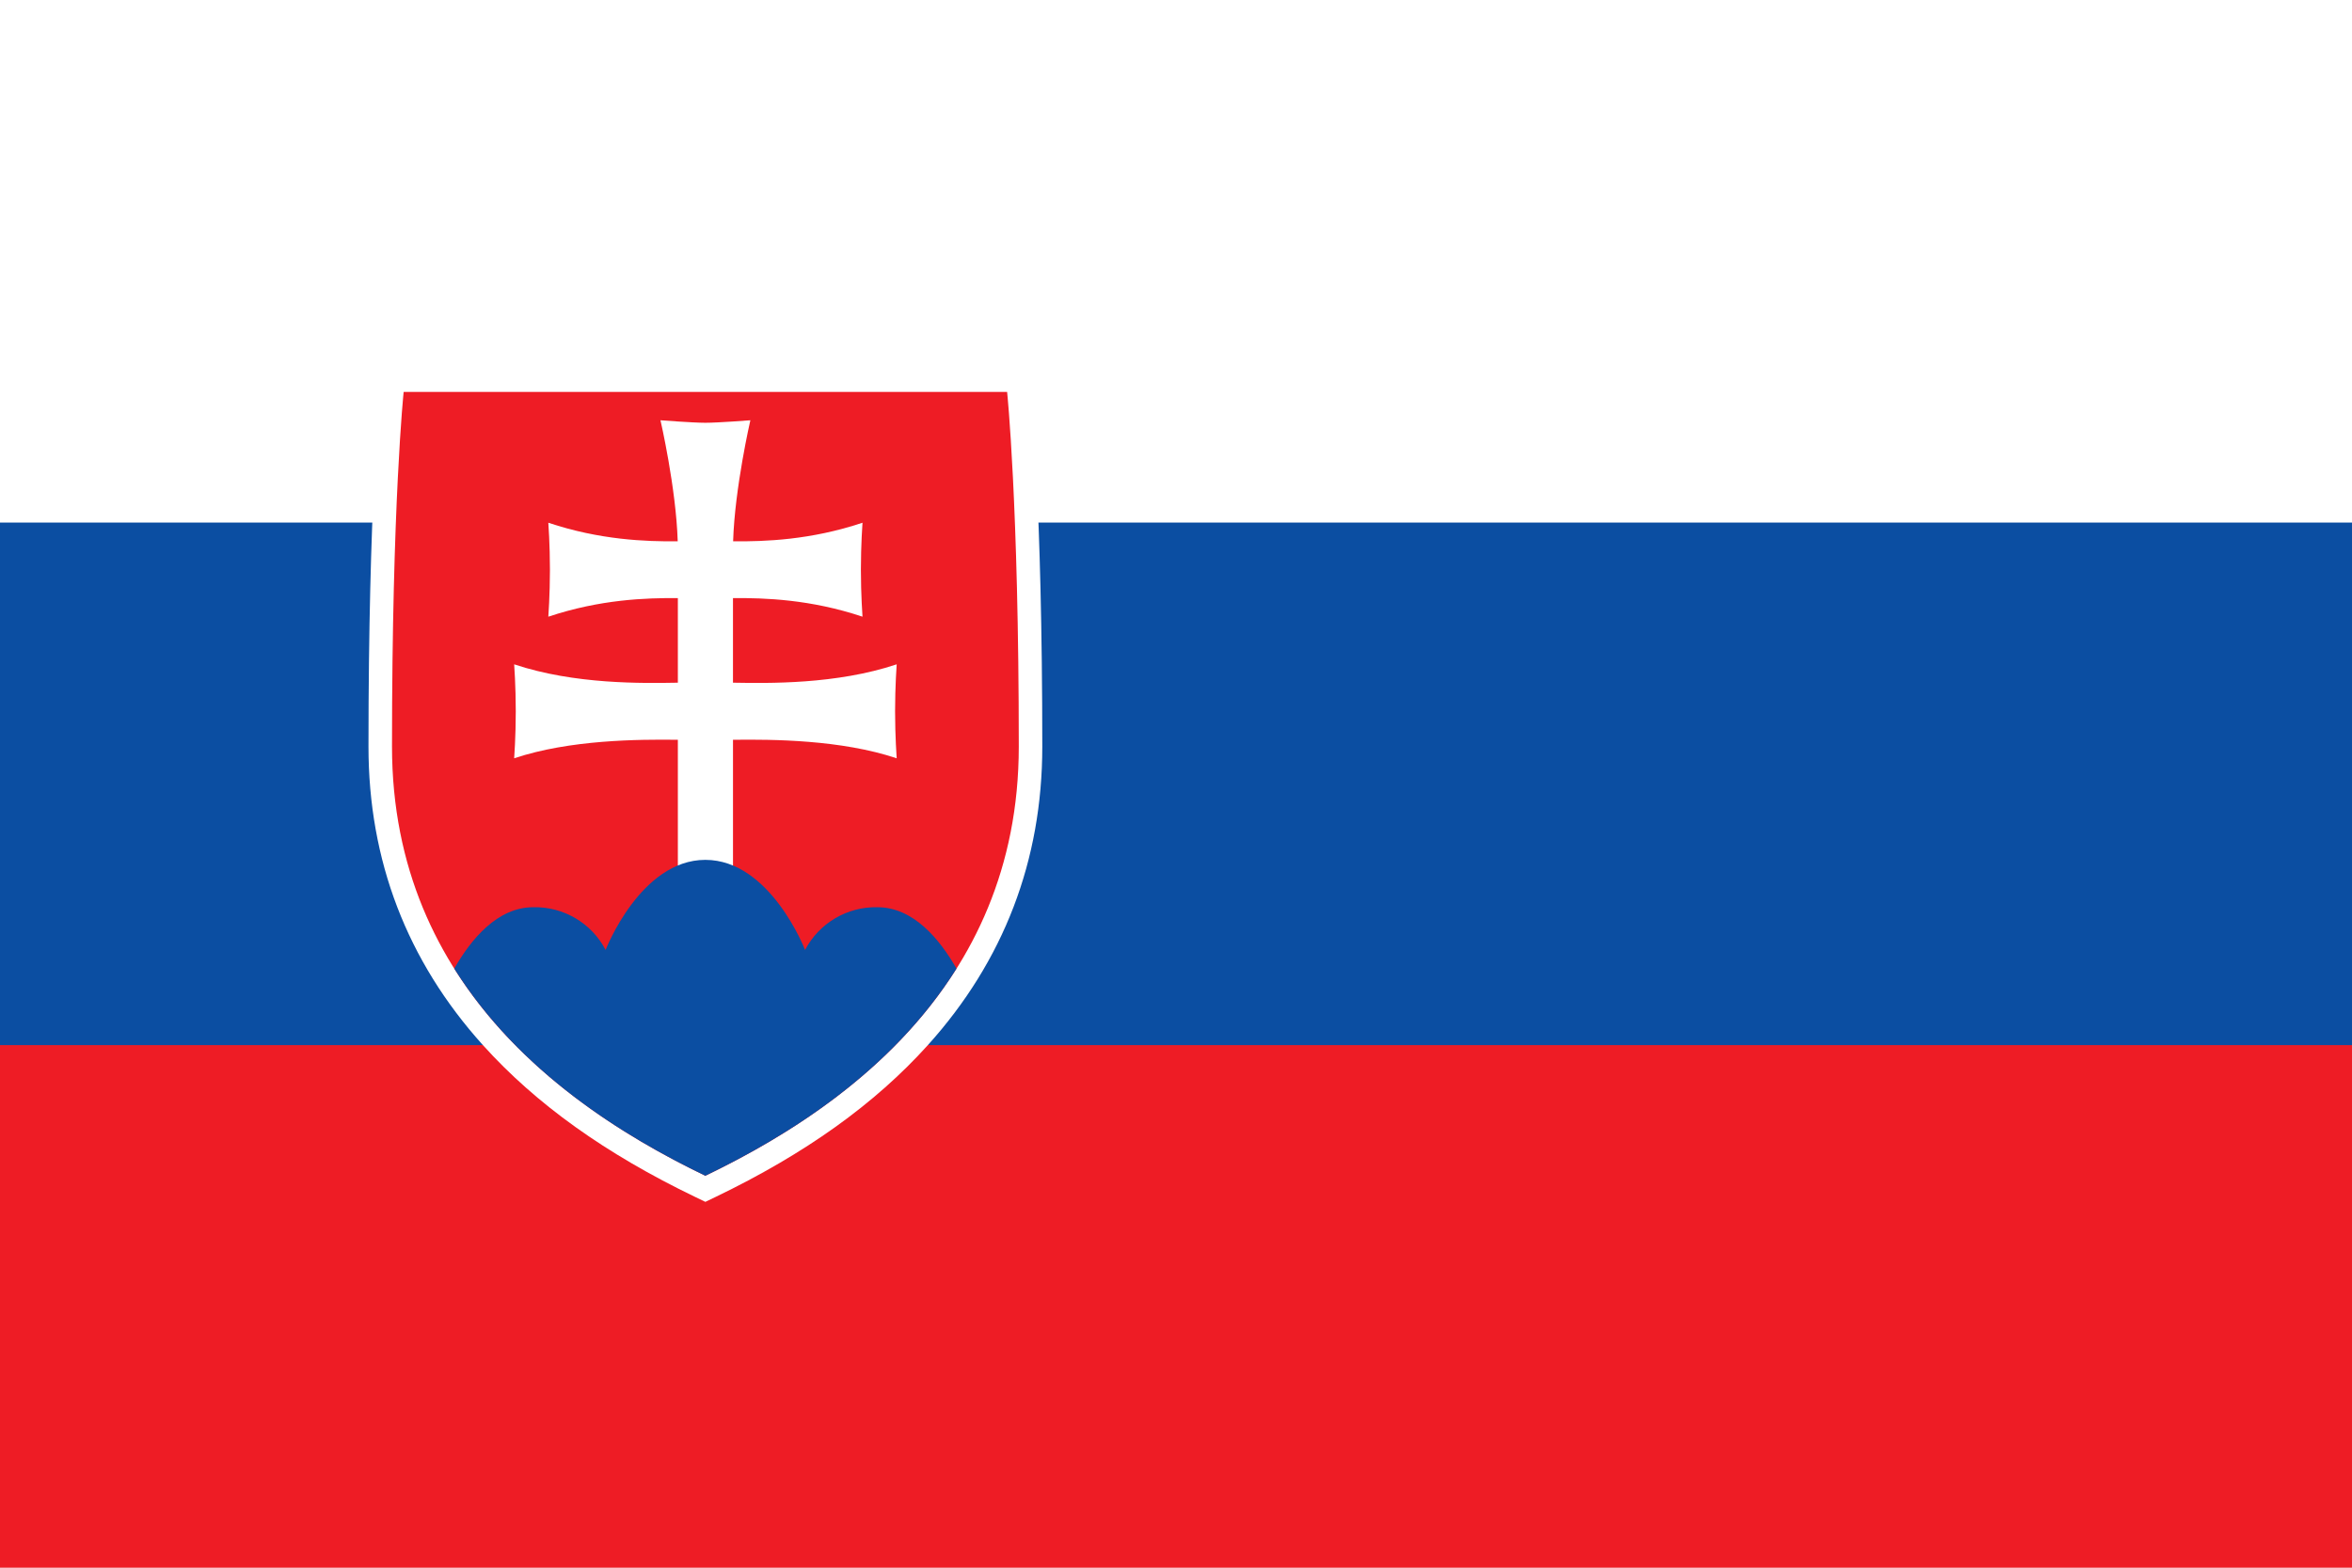
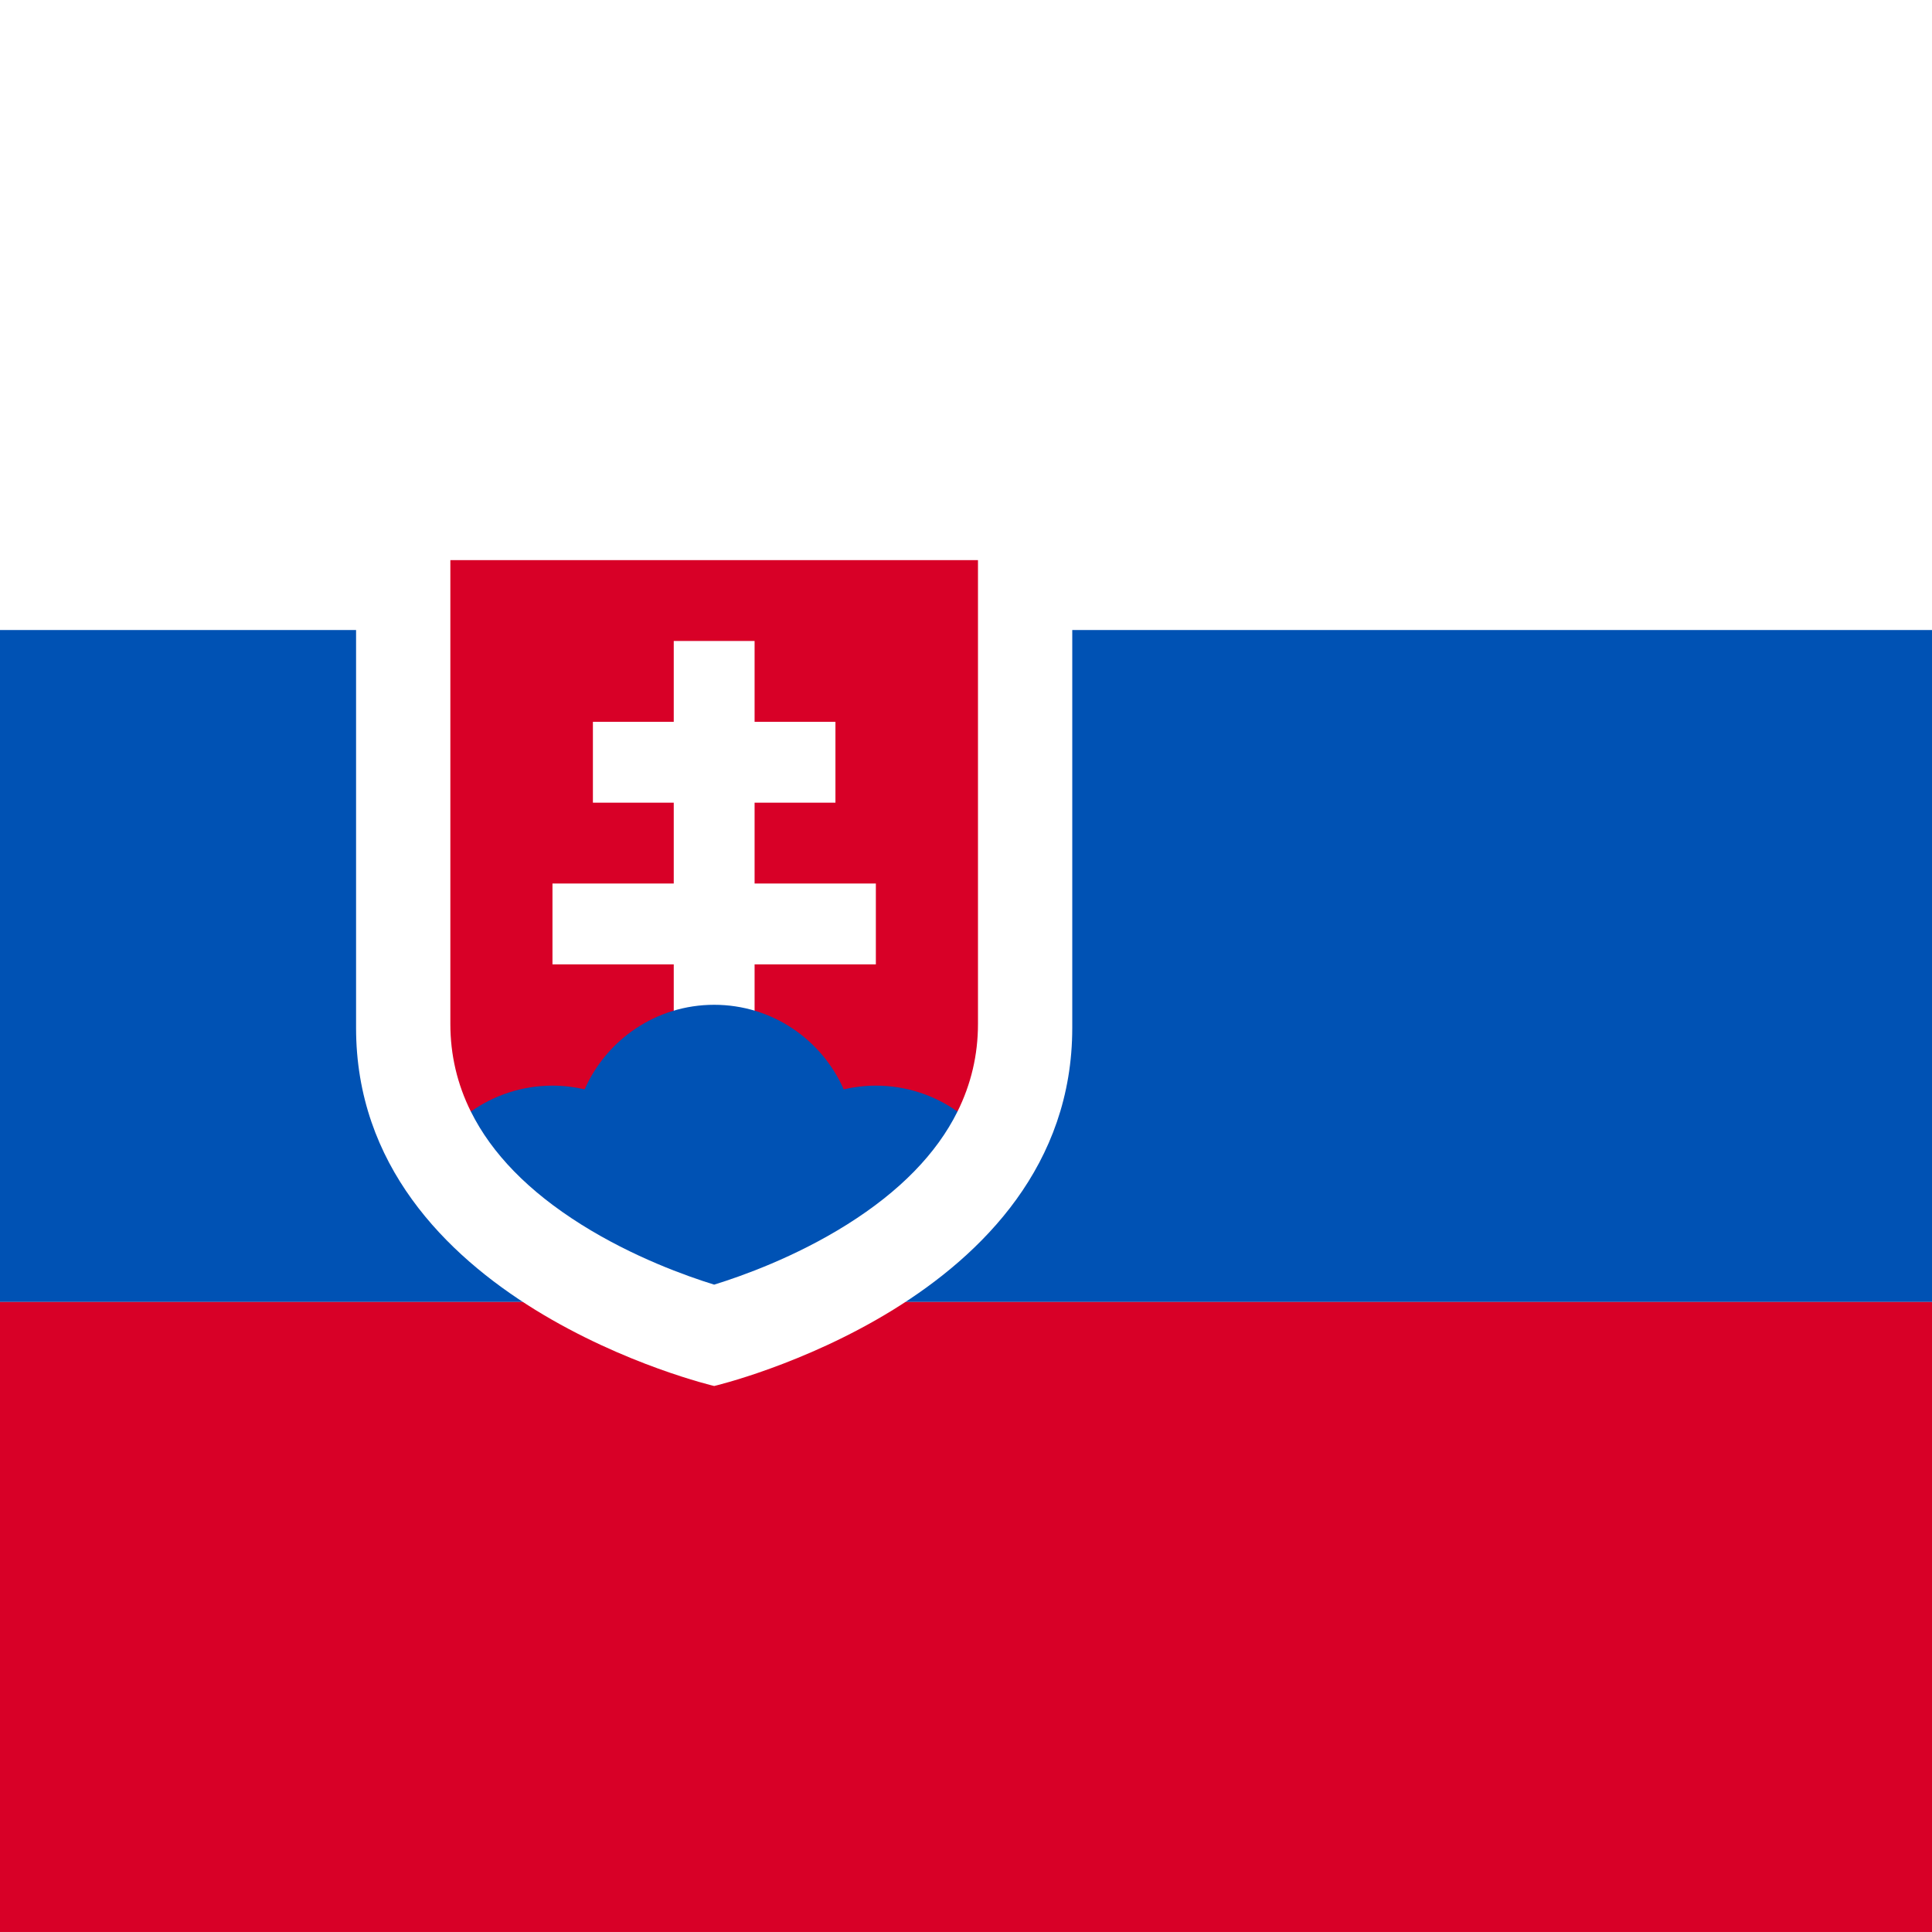
- <svg xmlns="http://www.w3.org/2000/svg" viewBox="0 0 900 600">
-   <path fill="#ee1c25" d="M0 0h900v600H0z" />
-   <path fill="#0b4ea2" d="M0 0h900v400H0z" />
-   <path fill="#fff" d="M0 0h900v200H0z" />
-   <path d="M393.479 141H146.358l-.847 8.059c-.184 1.752-4.511 43.971-4.511 136.69 0 43.563 14.726 82 43.77 114.23 20.349 22.585 46.923 41.6 81.242 58.129l3.9 1.881 3.906-1.881c34.32-16.53 60.9-35.544 81.246-58.129 29.044-32.234 43.771-70.667 43.771-114.23 0-92.718-4.328-134.938-4.512-136.69l-.844-8.059z" fill="#fff" />
-   <path d="M269.917 450C220.577 426.234 150 379.062 150 285.749S154.461 150 154.461 150h230.915s4.463 42.437 4.463 135.749S319.261 426.234 269.917 450z" fill="#ee1c25" />
-   <path d="M280.484 261.284c13.36.216 39.425.739 62.635-7.027 0 0-.613 8.306-.613 17.98s.613 17.982.613 17.982c-21.289-7.125-47.58-7.273-62.635-7.082v51.539h-21.1v-51.539c-15.055-.191-41.345-.043-62.635 7.082 0 0 .613-8.305.613-17.982s-.613-17.98-.613-17.98c23.21 7.766 49.275 7.243 62.635 7.027v-32.368c-12.177-.108-29.723.473-49.563 7.113 0 0 .613-8.305.613-17.982s-.613-17.981-.613-17.981c19.81 6.628 37.336 7.219 49.509 7.114-.626-20.5-6.6-46.332-6.6-46.332s12.289.959 17.2.959 17.2-.959 17.2-.959-5.969 25.835-6.6 46.33c12.174.106 29.7-.485 49.509-7.114 0 0-.613 8.305-.613 17.981s.613 17.982.613 17.982c-19.839-6.639-37.386-7.221-49.563-7.113v32.37z" fill="#fff" />
-   <path d="M269.9 329.094c-24.852 0-38.163 34.469-38.163 34.469a30.466 30.466 0 0 0-27.661-16.344c-13.719 0-23.829 12.2-30.256 23.5 24.959 39.7 64.78 64.207 96.079 79.281 31.305-15.075 71.152-39.571 96.112-79.281-6.427-11.3-16.537-23.5-30.256-23.5a30.539 30.539 0 0 0-27.693 16.344s-13.308-34.469-38.162-34.469z" fill="#0b4ea2" />
+ <svg xmlns="http://www.w3.org/2000/svg" viewBox="66.56 85.333 341.333 341.333">
+   <rect y="85.337" fill="#FFFFFF" width="512" height="341.326" />
+   <rect y="196.641" fill="#0052B4" width="512" height="118.717" />
+   <rect y="315.359" fill="#D80027" width="512" height="111.304" />
+   <path fill="#FFFFFF" d="M129.468,181.799v85.136c0,48.429,63.267,63.267,63.267,63.267S256,315.362,256,266.935v-85.136  H129.468z" />
+   <path fill="#D80027" d="M146.126,184.294v81.941c0,5.472,1.215,10.64,3.623,15.485c23.89,0,59.599,0,85.97,0  c2.408-4.844,3.623-10.012,3.623-15.485v-81.941H146.126z" />
+   <polygon fill="#FFFFFF" points="221.301,241.427 199.876,241.427 199.876,227.144 214.16,227.144 214.16,212.861   199.876,212.861 199.876,198.577 185.593,198.577 185.593,212.861 171.311,212.861 171.311,227.144 185.593,227.144   185.593,241.427 164.167,241.427 164.167,255.711 185.593,255.711 185.593,269.994 199.876,269.994 199.876,255.711   221.301,255.711 " />
+   <path fill="#0052B4" d="M169.232,301.658c9.204,5.783,18.66,9.143,23.502,10.636c4.842-1.494,14.298-4.852,23.502-10.636  c9.282-5.833,15.79-12.506,19.484-19.939c-4.075-2.883-9.047-4.583-14.418-4.583c-1.956,0-3.856,0.232-5.682,0.657  c-3.871-8.796-12.658-14.94-22.884-14.94c-10.227,0-19.013,6.144-22.884,14.94c-1.827-0.425-3.728-0.657-5.682-0.657  c-5.372,0-10.344,1.701-14.418,4.583C153.443,289.152,159.95,295.825,169.232,301.658z" />
</svg>
